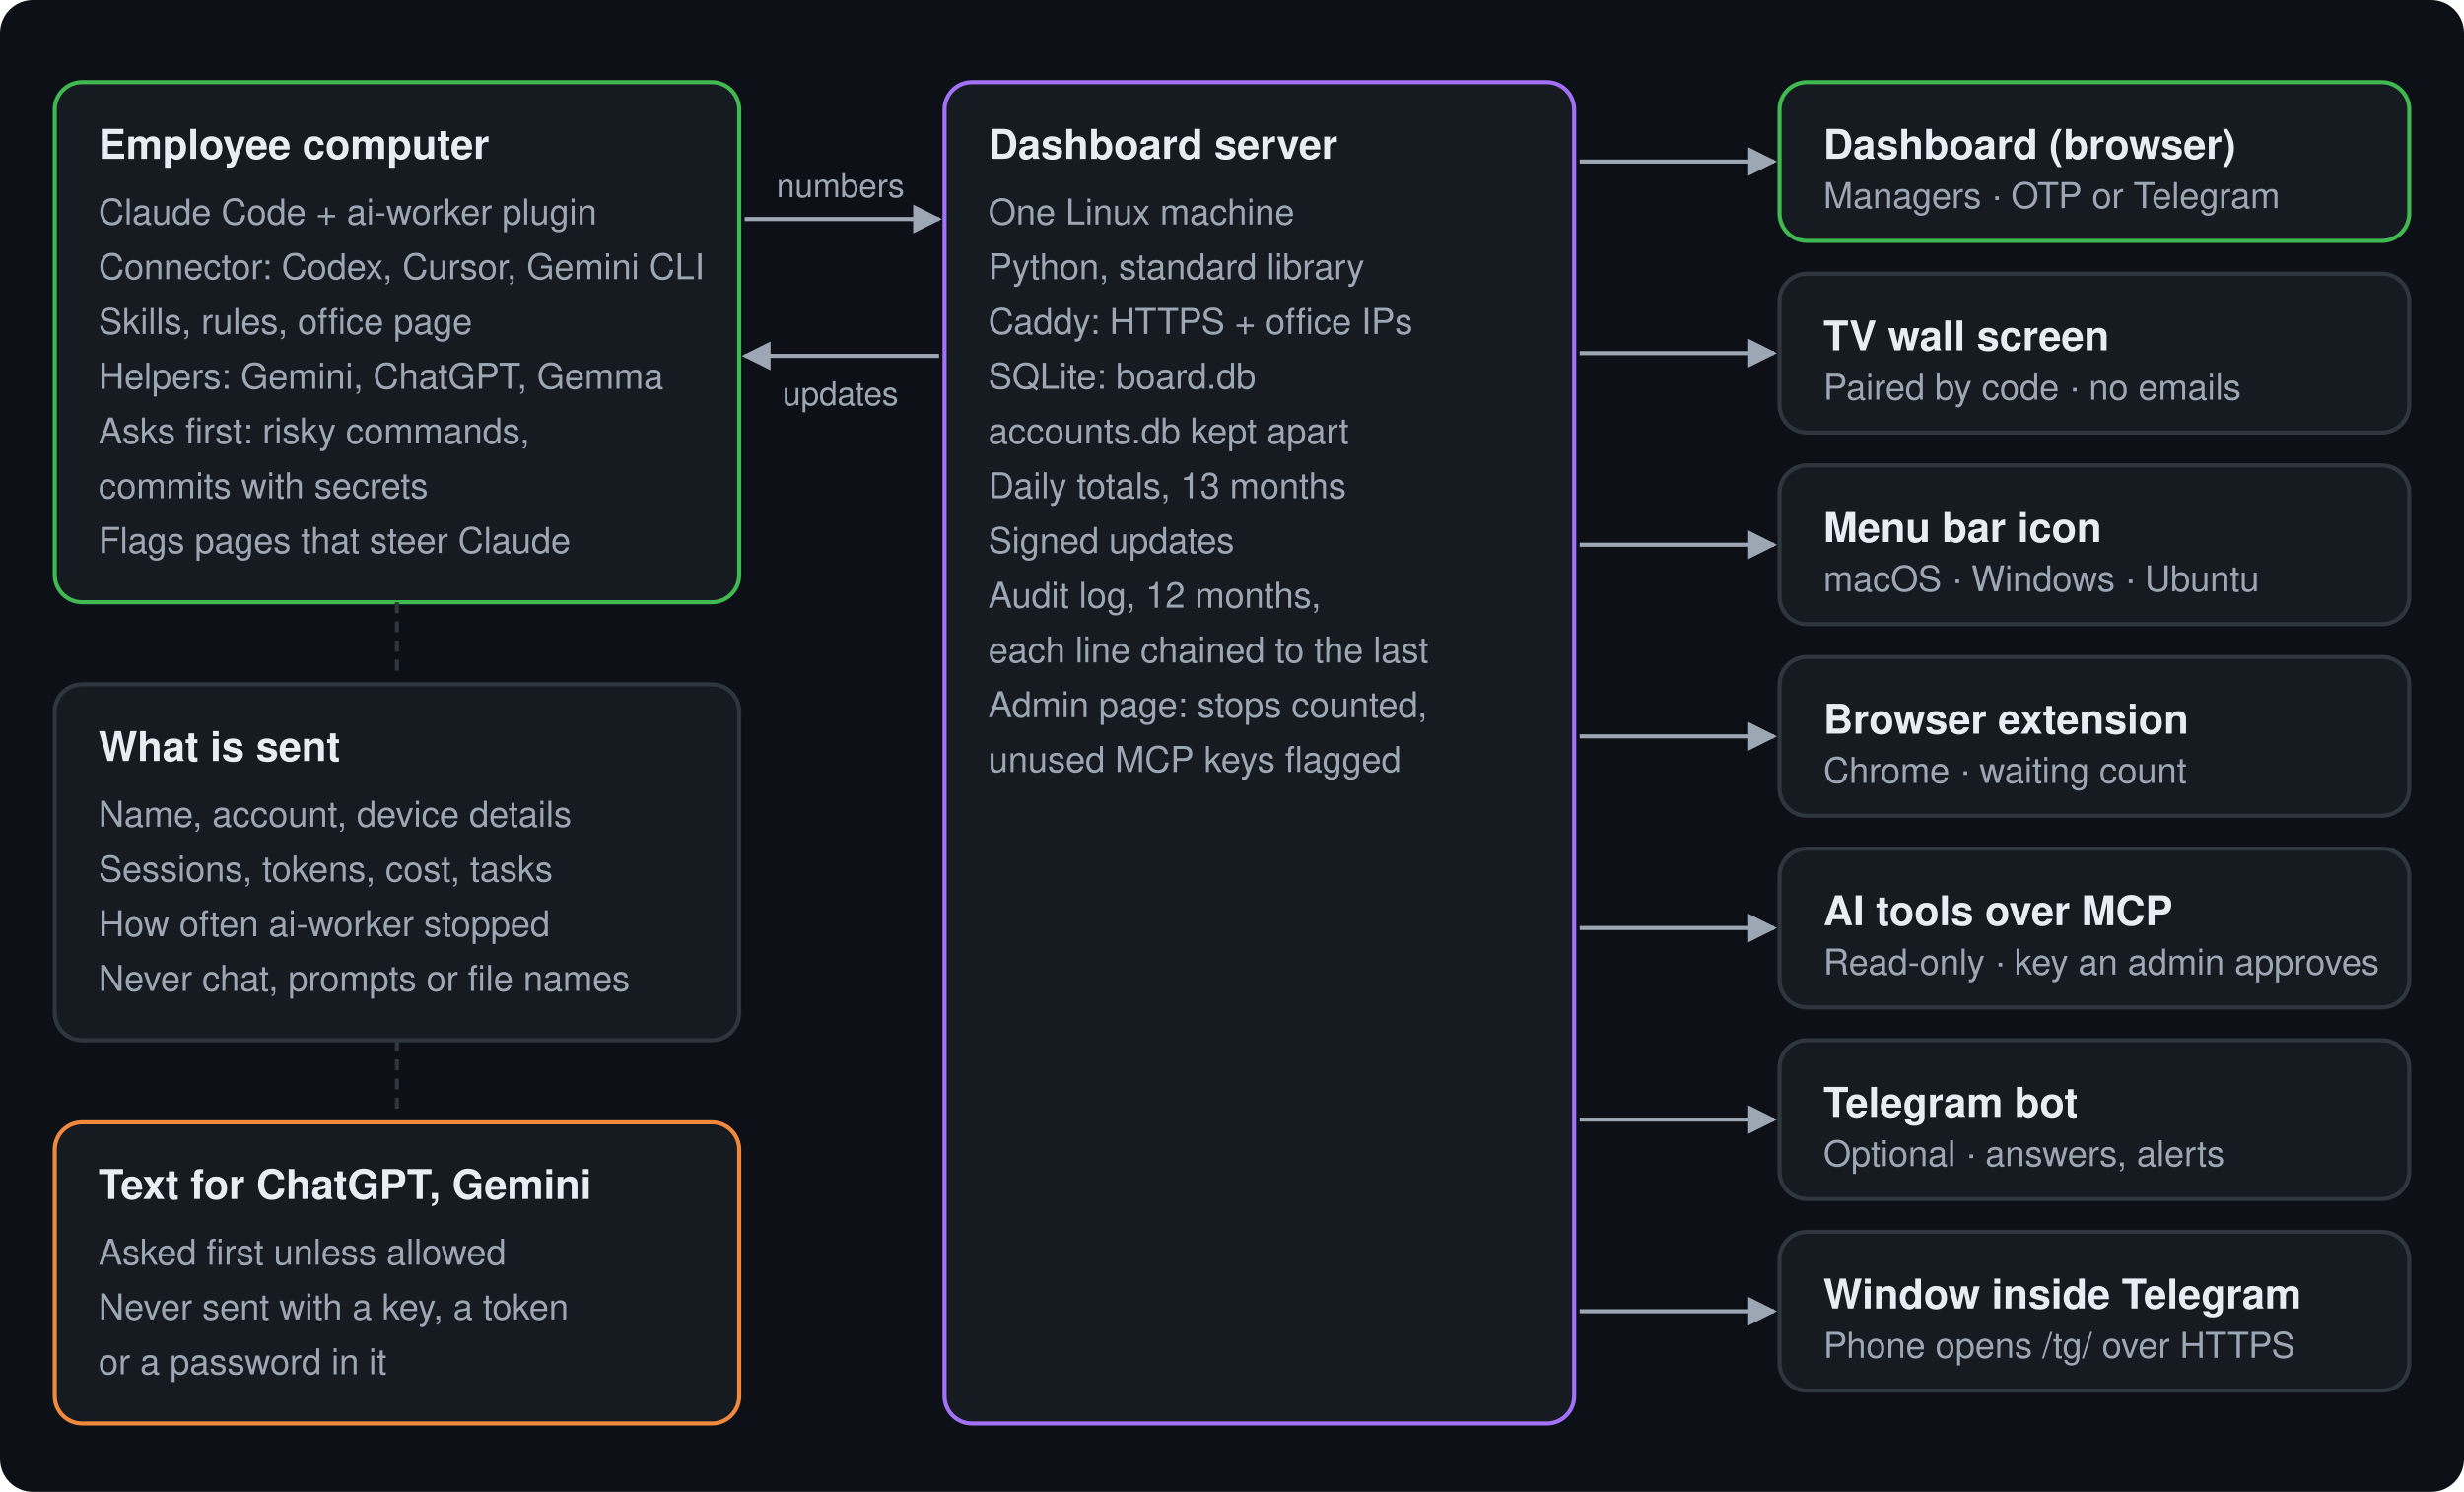
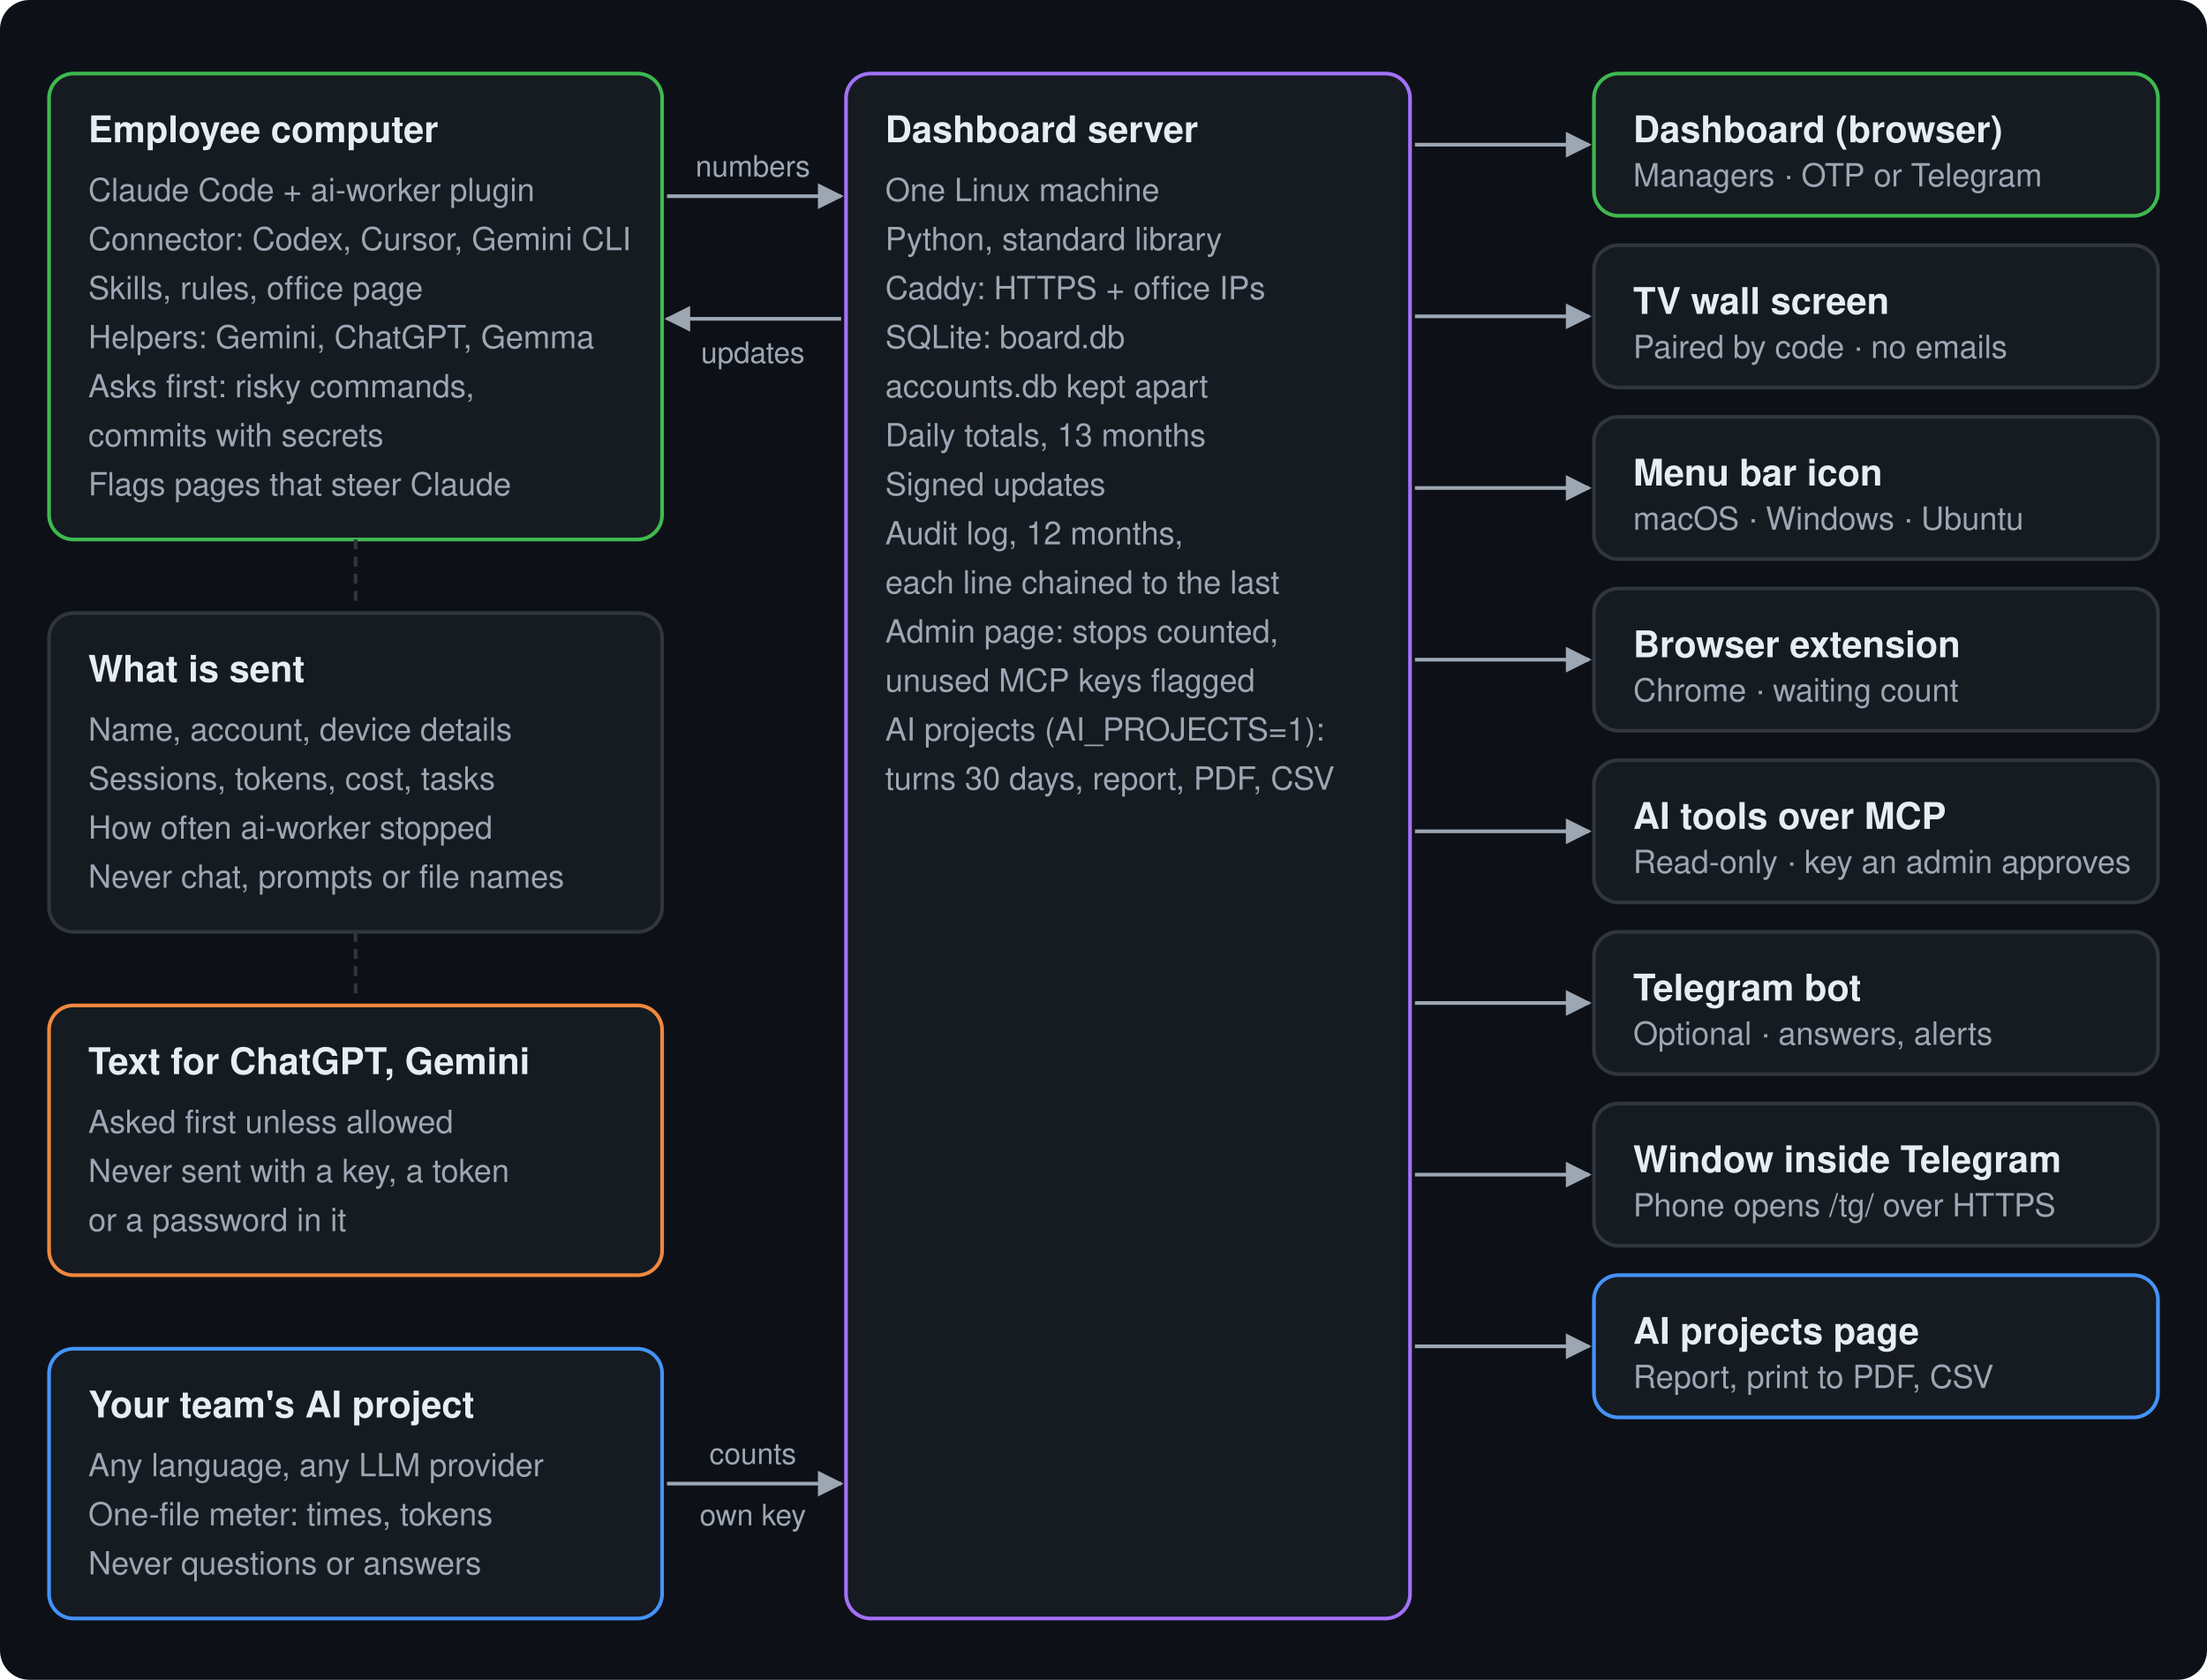
- <svg xmlns="http://www.w3.org/2000/svg" width="900" height="545" viewBox="0 0 900 545" font-family="-apple-system,Segoe UI,Helvetica,Arial,sans-serif">
+ <svg xmlns="http://www.w3.org/2000/svg" width="900" height="685" viewBox="0 0 900 685" font-family="-apple-system,Segoe UI,Helvetica,Arial,sans-serif">
  <defs>
    <marker id="a" viewBox="0 0 10 10" refX="9" refY="5" markerWidth="7" markerHeight="7" orient="auto">
      <path d="M0 0L10 5L0 10z" fill="#9da7b3" />
    </marker>
  </defs>
-   <rect width="900" height="545" rx="12" fill="#0d1117" />
+   <rect width="900" height="685" rx="12" fill="#0d1117" />
  <rect x="20" y="30" width="250" height="190" rx="10" fill="#161b22" stroke="#3fb950" stroke-width="1.5" />
  <text x="36" y="58" font-size="15" font-weight="600" fill="#e6edf3">Employee computer</text>
  <text x="36" y="82" font-size="13" fill="#9da7b3">Claude Code + ai-worker plugin</text>
  <text x="36" y="102" font-size="13" fill="#9da7b3">Connector: Codex, Cursor, Gemini CLI</text>
  <text x="36" y="122" font-size="13" fill="#9da7b3">Skills, rules, office page</text>
  <text x="36" y="142" font-size="13" fill="#9da7b3">Helpers: Gemini, ChatGPT, Gemma</text>
  <text x="36" y="162" font-size="13" fill="#9da7b3">Asks first: risky commands,</text>
  <text x="36" y="182" font-size="13" fill="#9da7b3">commits with secrets</text>
  <text x="36" y="202" font-size="13" fill="#9da7b3">Flags pages that steer Claude</text>
  <line x1="145" y1="220" x2="145" y2="248" stroke="#30363d" stroke-width="1.5" stroke-dasharray="4 3" />
  <rect x="20" y="250" width="250" height="130" rx="10" fill="#161b22" stroke="#30363d" stroke-width="1.5" />
  <text x="36" y="278" font-size="15" font-weight="600" fill="#e6edf3">What is sent</text>
  <text x="36" y="302" font-size="13" fill="#9da7b3">Name, account, device details</text>
  <text x="36" y="322" font-size="13" fill="#9da7b3">Sessions, tokens, cost, tasks</text>
  <text x="36" y="342" font-size="13" fill="#9da7b3">How often ai-worker stopped</text>
  <text x="36" y="362" font-size="13" fill="#9da7b3">Never chat, prompts or file names</text>
  <line x1="145" y1="380" x2="145" y2="408" stroke="#30363d" stroke-width="1.5" stroke-dasharray="4 3" />
  <rect x="20" y="410" width="250" height="110" rx="10" fill="#161b22" stroke="#f0883e" stroke-width="1.5" />
  <text x="36" y="438" font-size="15" font-weight="600" fill="#e6edf3">Text for ChatGPT, Gemini</text>
  <text x="36" y="462" font-size="13" fill="#9da7b3">Asked first unless allowed</text>
  <text x="36" y="482" font-size="13" fill="#9da7b3">Never sent with a key, a token</text>
  <text x="36" y="502" font-size="13" fill="#9da7b3">or a password in it</text>
-   <rect x="345" y="30" width="230" height="490" rx="10" fill="#161b22" stroke="#a371f7" stroke-width="1.5" />
+   <rect x="345" y="30" width="230" height="630" rx="10" fill="#161b22" stroke="#a371f7" stroke-width="1.5" />
  <text x="361" y="58" font-size="15" font-weight="600" fill="#e6edf3">Dashboard server</text>
  <text x="361" y="82" font-size="13" fill="#9da7b3">One Linux machine</text>
  <text x="361" y="102" font-size="13" fill="#9da7b3">Python, standard library</text>
  <text x="361" y="122" font-size="13" fill="#9da7b3">Caddy: HTTPS + office IPs</text>
  <text x="361" y="142" font-size="13" fill="#9da7b3">SQLite: board.db</text>
  <text x="361" y="162" font-size="13" fill="#9da7b3">accounts.db kept apart</text>
  <text x="361" y="182" font-size="13" fill="#9da7b3">Daily totals, 13 months</text>
  <text x="361" y="202" font-size="13" fill="#9da7b3">Signed updates</text>
  <text x="361" y="222" font-size="13" fill="#9da7b3">Audit log, 12 months,</text>
  <text x="361" y="242" font-size="13" fill="#9da7b3">each line chained to the last</text>
  <text x="361" y="262" font-size="13" fill="#9da7b3">Admin page: stops counted,</text>
  <text x="361" y="282" font-size="13" fill="#9da7b3">unused MCP keys flagged</text>
  <rect x="650" y="30" width="230" height="58" rx="10" fill="#161b22" stroke="#3fb950" stroke-width="1.5" />
  <text x="666" y="58" font-size="15" font-weight="600" fill="#e6edf3">Dashboard (browser)</text>
  <text x="666" y="76" font-size="13" fill="#9da7b3">Managers · OTP or Telegram</text>
  <line x1="577" y1="59" x2="648" y2="59" stroke="#9da7b3" stroke-width="1.5" marker-end="url(#a)" />
  <rect x="650" y="100" width="230" height="58" rx="10" fill="#161b22" stroke="#30363d" stroke-width="1.5" />
  <text x="666" y="128" font-size="15" font-weight="600" fill="#e6edf3">TV wall screen</text>
  <text x="666" y="146" font-size="13" fill="#9da7b3">Paired by code · no emails</text>
  <line x1="577" y1="129" x2="648" y2="129" stroke="#9da7b3" stroke-width="1.5" marker-end="url(#a)" />
  <rect x="650" y="170" width="230" height="58" rx="10" fill="#161b22" stroke="#30363d" stroke-width="1.5" />
  <text x="666" y="198" font-size="15" font-weight="600" fill="#e6edf3">Menu bar icon</text>
  <text x="666" y="216" font-size="13" fill="#9da7b3">macOS · Windows · Ubuntu</text>
  <line x1="577" y1="199" x2="648" y2="199" stroke="#9da7b3" stroke-width="1.5" marker-end="url(#a)" />
  <rect x="650" y="240" width="230" height="58" rx="10" fill="#161b22" stroke="#30363d" stroke-width="1.5" />
  <text x="666" y="268" font-size="15" font-weight="600" fill="#e6edf3">Browser extension</text>
  <text x="666" y="286" font-size="13" fill="#9da7b3">Chrome · waiting count</text>
  <line x1="577" y1="269" x2="648" y2="269" stroke="#9da7b3" stroke-width="1.5" marker-end="url(#a)" />
  <rect x="650" y="310" width="230" height="58" rx="10" fill="#161b22" stroke="#30363d" stroke-width="1.5" />
  <text x="666" y="338" font-size="15" font-weight="600" fill="#e6edf3">AI tools over MCP</text>
  <text x="666" y="356" font-size="13" fill="#9da7b3">Read-only · key an admin approves</text>
  <line x1="577" y1="339" x2="648" y2="339" stroke="#9da7b3" stroke-width="1.5" marker-end="url(#a)" />
  <rect x="650" y="380" width="230" height="58" rx="10" fill="#161b22" stroke="#30363d" stroke-width="1.5" />
  <text x="666" y="408" font-size="15" font-weight="600" fill="#e6edf3">Telegram bot</text>
  <text x="666" y="426" font-size="13" fill="#9da7b3">Optional · answers, alerts</text>
  <line x1="577" y1="409" x2="648" y2="409" stroke="#9da7b3" stroke-width="1.5" marker-end="url(#a)" />
  <rect x="650" y="450" width="230" height="58" rx="10" fill="#161b22" stroke="#30363d" stroke-width="1.5" />
  <text x="666" y="478" font-size="15" font-weight="600" fill="#e6edf3">Window inside Telegram</text>
  <text x="666" y="496" font-size="13" fill="#9da7b3">Phone opens /tg/ over HTTPS</text>
  <line x1="577" y1="479" x2="648" y2="479" stroke="#9da7b3" stroke-width="1.5" marker-end="url(#a)" />
  <line x1="272" y1="80" x2="343" y2="80" stroke="#9da7b3" stroke-width="1.5" marker-end="url(#a)" />
  <text x="307" y="72" font-size="12" fill="#9da7b3" text-anchor="middle">numbers</text>
  <line x1="343" y1="130" x2="272" y2="130" stroke="#9da7b3" stroke-width="1.5" marker-end="url(#a)" />
  <text x="307" y="148" font-size="12" fill="#9da7b3" text-anchor="middle">updates</text>
+   <text x="361" y="302" font-size="13" fill="#9da7b3">AI projects (AI_PROJECTS=1):</text>
+   <text x="361" y="322" font-size="13" fill="#9da7b3">turns 30 days, report, PDF, CSV</text>
+   <rect x="650" y="520" width="230" height="58" rx="10" fill="#161b22" stroke="#4493f8" stroke-width="1.5" />
+   <text x="666" y="548" font-size="15" font-weight="600" fill="#e6edf3">AI projects page</text>
+   <text x="666" y="566" font-size="13" fill="#9da7b3">Report, print to PDF, CSV</text>
+   <line x1="577" y1="549" x2="648" y2="549" stroke="#9da7b3" stroke-width="1.5" marker-end="url(#a)" />
+   <rect x="20" y="550" width="250" height="110" rx="10" fill="#161b22" stroke="#4493f8" stroke-width="1.5" />
+   <text x="36" y="578" font-size="15" font-weight="600" fill="#e6edf3">Your team's AI project</text>
+   <text x="36" y="602" font-size="13" fill="#9da7b3">Any language, any LLM provider</text>
+   <text x="36" y="622" font-size="13" fill="#9da7b3">One-file meter: times, tokens</text>
+   <text x="36" y="642" font-size="13" fill="#9da7b3">Never questions or answers</text>
+   <line x1="272" y1="605" x2="343" y2="605" stroke="#9da7b3" stroke-width="1.5" marker-end="url(#a)" />
+   <text x="307" y="597" font-size="12" fill="#9da7b3" text-anchor="middle">counts</text>
+   <text x="307" y="622" font-size="12" fill="#9da7b3" text-anchor="middle">own key</text>
</svg>
